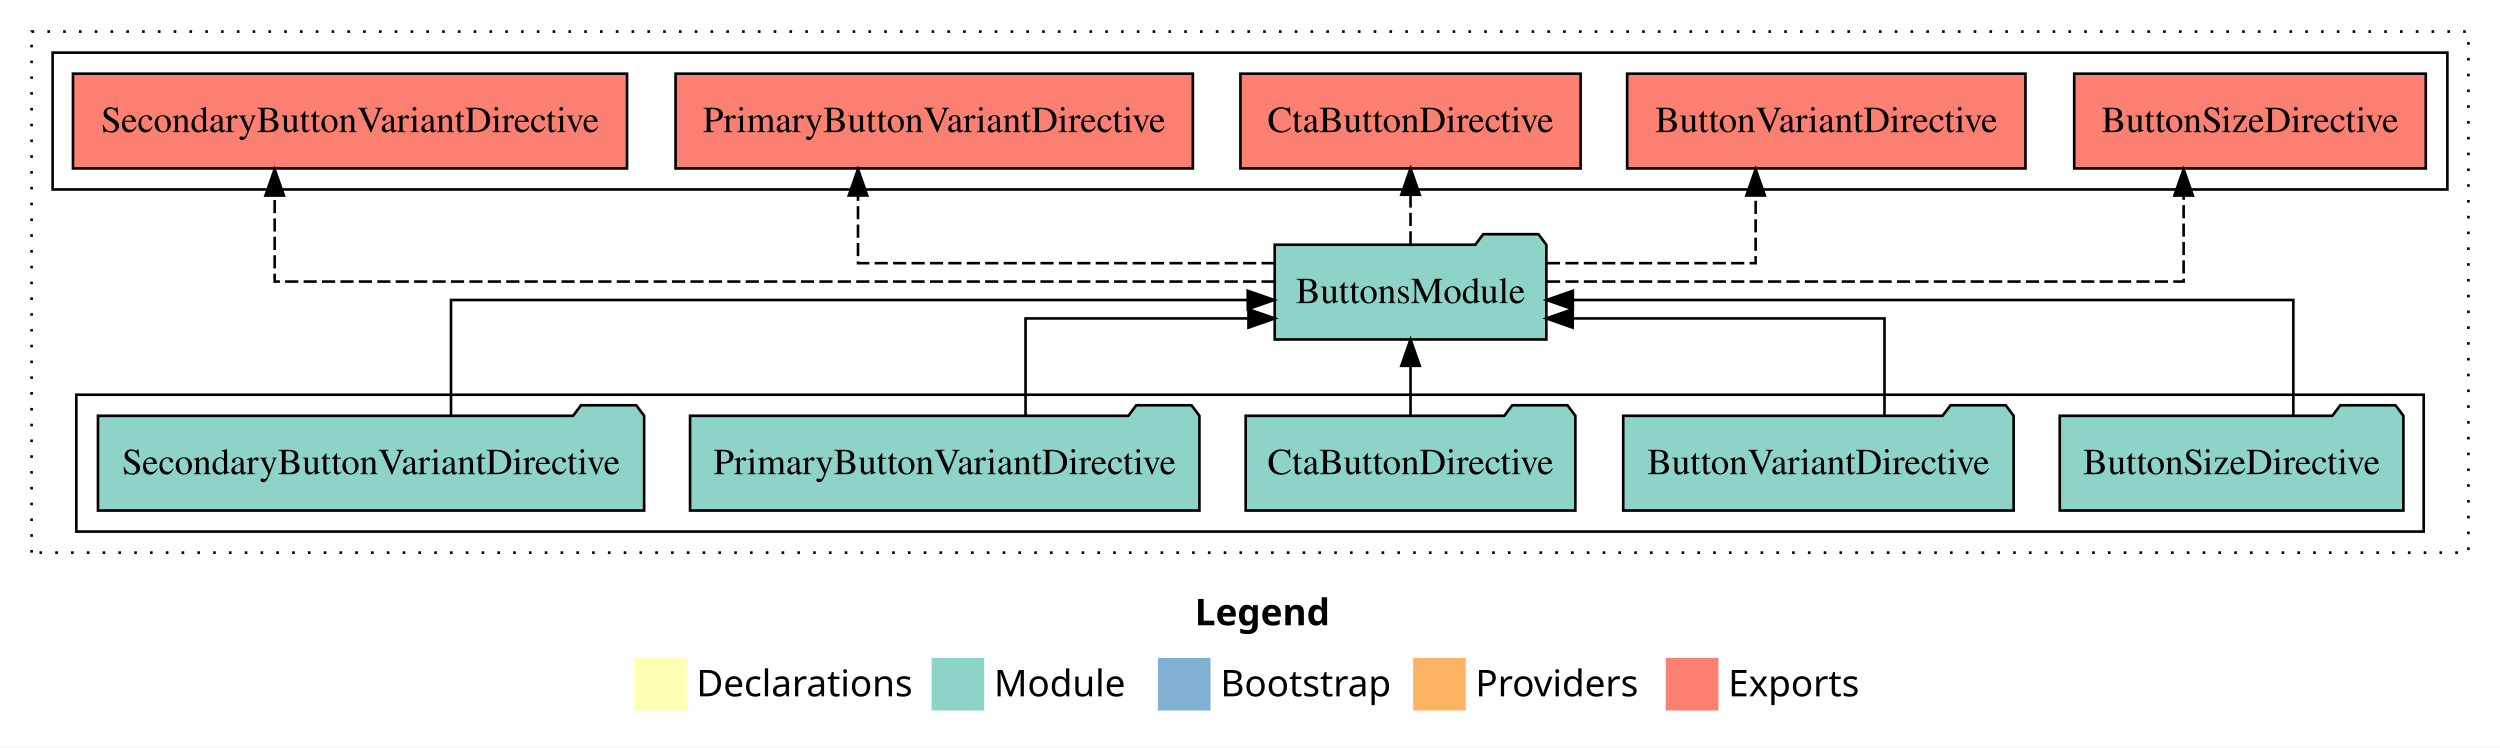
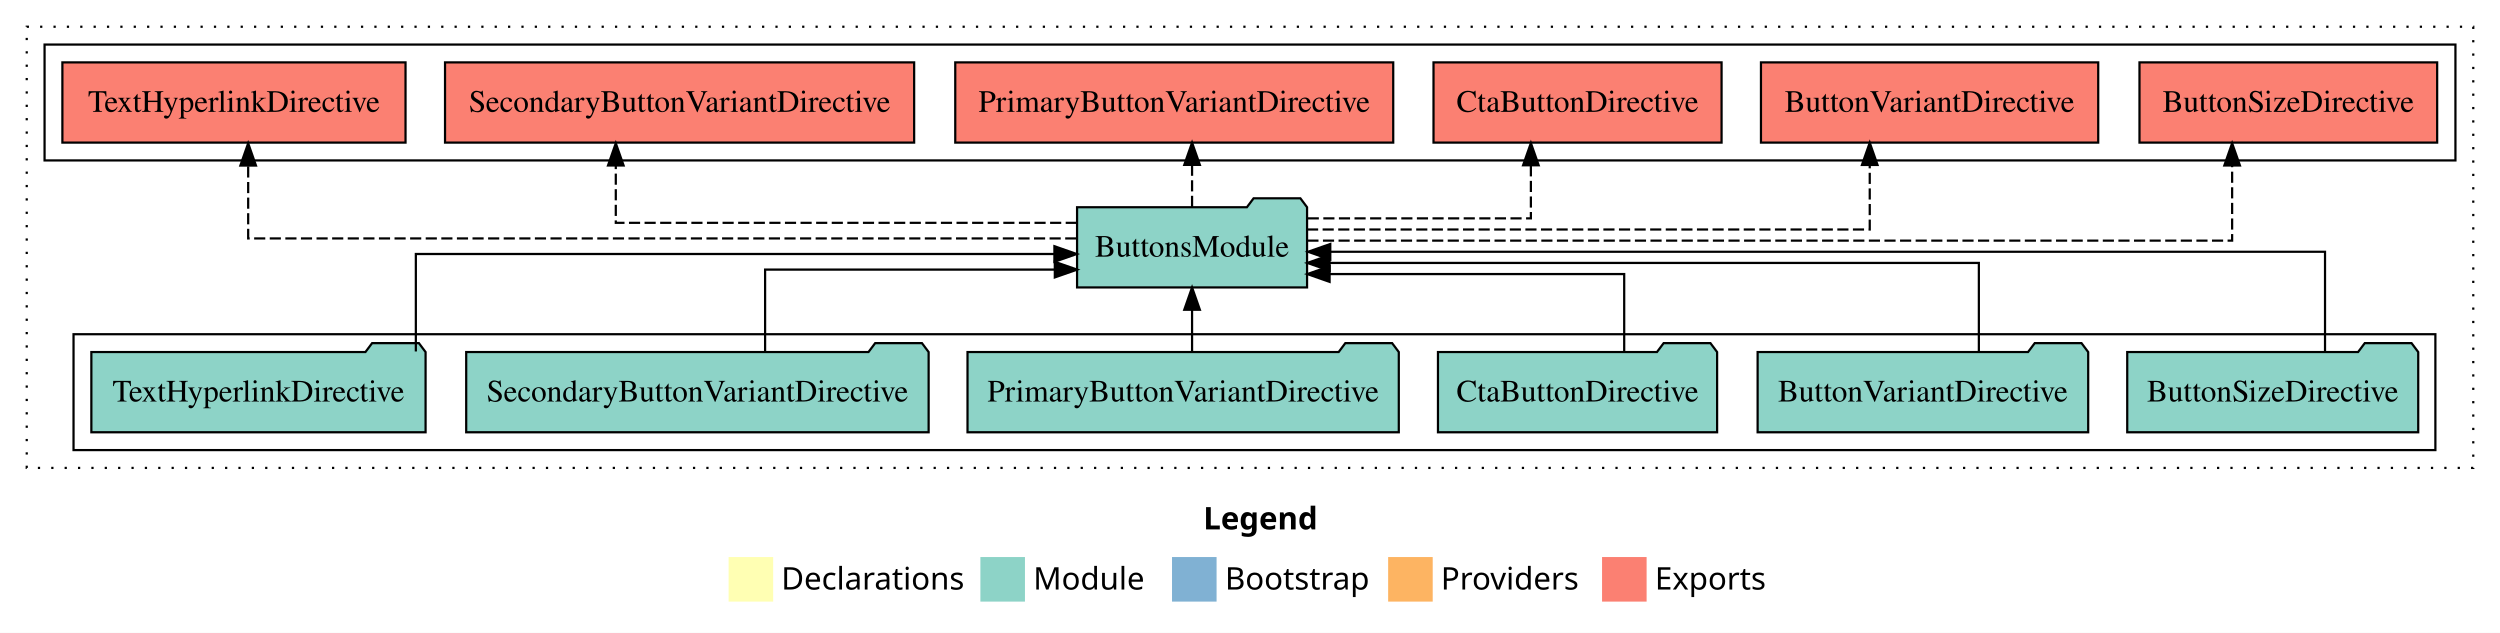
- <svg xmlns="http://www.w3.org/2000/svg" width="950pt" height="284pt" viewBox="0.00 0.00 950.00 284.00">
+ <svg xmlns="http://www.w3.org/2000/svg" width="1122pt" height="284pt" viewBox="0.00 0.00 1122.00 284.00">
  <g id="graph0" class="graph" transform="scale(1 1) rotate(0) translate(4 280)">
-     <polygon fill="white" stroke="transparent" points="-4,4 -4,-280 946,-280 946,4 -4,4" />
-     <text text-anchor="start" x="450.01" y="-42.4" font-family="Times-12" font-weight="bold" font-size="14.00">Legend</text>
-     <polygon fill="#ffffb3" stroke="transparent" points="237,-10 237,-30 257,-30 257,-10 237,-10" />
-     <text text-anchor="start" x="260.63" y="-15.4" font-family="Times-12" font-size="14.00">  Declarations</text>
-     <polygon fill="#8dd3c7" stroke="transparent" points="350,-10 350,-30 370,-30 370,-10 350,-10" />
-     <text text-anchor="start" x="373.73" y="-15.4" font-family="Times-12" font-size="14.00">  Module</text>
-     <polygon fill="#80b1d3" stroke="transparent" points="436,-10 436,-30 456,-30 456,-10 436,-10" />
-     <text text-anchor="start" x="459.78" y="-15.4" font-family="Times-12" font-size="14.00">  Bootstrap</text>
-     <polygon fill="#fdb462" stroke="transparent" points="533,-10 533,-30 553,-30 553,-10 533,-10" />
-     <text text-anchor="start" x="556.67" y="-15.4" font-family="Times-12" font-size="14.00">  Providers</text>
-     <polygon fill="#fb8072" stroke="transparent" points="629,-10 629,-30 649,-30 649,-10 629,-10" />
-     <text text-anchor="start" x="652.73" y="-15.4" font-family="Times-12" font-size="14.00">  Exports</text>
+     <polygon fill="white" stroke="transparent" points="-4,4 -4,-280 1118,-280 1118,4 -4,4" />
+     <text text-anchor="start" x="536.01" y="-42.4" font-family="Times-12" font-weight="bold" font-size="14.00">Legend</text>
+     <polygon fill="#ffffb3" stroke="transparent" points="323,-10 323,-30 343,-30 343,-10 323,-10" />
+     <text text-anchor="start" x="346.63" y="-15.4" font-family="Times-12" font-size="14.00">  Declarations</text>
+     <polygon fill="#8dd3c7" stroke="transparent" points="436,-10 436,-30 456,-30 456,-10 436,-10" />
+     <text text-anchor="start" x="459.73" y="-15.4" font-family="Times-12" font-size="14.00">  Module</text>
+     <polygon fill="#80b1d3" stroke="transparent" points="522,-10 522,-30 542,-30 542,-10 522,-10" />
+     <text text-anchor="start" x="545.78" y="-15.4" font-family="Times-12" font-size="14.00">  Bootstrap</text>
+     <polygon fill="#fdb462" stroke="transparent" points="619,-10 619,-30 639,-30 639,-10 619,-10" />
+     <text text-anchor="start" x="642.67" y="-15.4" font-family="Times-12" font-size="14.00">  Providers</text>
+     <polygon fill="#fb8072" stroke="transparent" points="715,-10 715,-30 735,-30 735,-10 715,-10" />
+     <text text-anchor="start" x="738.73" y="-15.4" font-family="Times-12" font-size="14.00">  Exports</text>
    <g id="clust1" class="cluster">
-       <polygon fill="none" stroke="black" stroke-dasharray="1,5" points="8,-70 8,-268 934,-268 934,-70 8,-70" />
+       <polygon fill="none" stroke="black" stroke-dasharray="1,5" points="8,-70 8,-268 1106,-268 1106,-70 8,-70" />
    </g>
    <g id="clust3" class="cluster">
-       <polygon fill="none" stroke="black" points="25,-78 25,-130 917,-130 917,-78 25,-78" />
+       <polygon fill="none" stroke="black" points="29,-78 29,-130 1089,-130 1089,-78 29,-78" />
    </g>
    <g id="clust4" class="cluster">
-       <polygon fill="none" stroke="black" points="16,-208 16,-260 926,-260 926,-208 16,-208" />
+       <polygon fill="none" stroke="black" points="16,-208 16,-260 1098,-260 1098,-208 16,-208" />
    </g>
    <g id="node1" class="node">
-       <polygon fill="#8dd3c7" stroke="black" points="909.3,-122 906.3,-126 885.3,-126 882.3,-122 778.7,-122 778.7,-86 909.3,-86 909.3,-122" />
-       <text text-anchor="middle" x="844" y="-99.8" font-family="Times,serif" font-size="14.00">ButtonSizeDirective</text>
+       <polygon fill="#8dd3c7" stroke="black" points="1081.3,-122 1078.3,-126 1057.3,-126 1054.3,-122 950.7,-122 950.7,-86 1081.3,-86 1081.3,-122" />
+       <text text-anchor="middle" x="1016" y="-99.8" font-family="Times,serif" font-size="14.00">ButtonSizeDirective</text>
+     </g>
+     <g id="node7" class="node">
+       <polygon fill="#8dd3c7" stroke="black" points="582.61,-187 579.61,-191 558.61,-191 555.61,-187 479.39,-187 479.39,-151 582.61,-151 582.61,-187" />
+       <text text-anchor="middle" x="531" y="-164.8" font-family="Times,serif" font-size="14.00">ButtonsModule</text>
+     </g>
+     <g id="edge1" class="edge">
+       <path fill="none" stroke="black" d="M1039.47,-122.22C1039.47,-140.83 1039.47,-167 1039.47,-167 1039.47,-167 593.03,-167 593.03,-167" />
+       <polygon fill="black" stroke="black" points="593.03,-163.5 583.03,-167 593.03,-170.5 593.03,-163.5" />
+     </g>
+     <g id="node2" class="node">
+       <polygon fill="#8dd3c7" stroke="black" points="933.18,-122 930.18,-126 909.18,-126 906.18,-122 784.82,-122 784.82,-86 933.18,-86 933.18,-122" />
+       <text text-anchor="middle" x="859" y="-99.8" font-family="Times,serif" font-size="14.00">ButtonVariantDirective</text>
+     </g>
+     <g id="edge2" class="edge">
+       <path fill="none" stroke="black" d="M884.11,-122.03C884.11,-139.06 884.11,-162 884.11,-162 884.11,-162 592.72,-162 592.72,-162" />
+       <polygon fill="black" stroke="black" points="592.72,-158.5 582.72,-162 592.72,-165.5 592.72,-158.5" />
+     </g>
+     <g id="node3" class="node">
+       <polygon fill="#8dd3c7" stroke="black" points="766.64,-122 763.64,-126 742.64,-126 739.64,-122 641.36,-122 641.36,-86 766.64,-86 766.64,-122" />
+       <text text-anchor="middle" x="704" y="-99.8" font-family="Times,serif" font-size="14.00">CtaButtonDirective</text>
+     </g>
+     <g id="edge3" class="edge">
+       <path fill="none" stroke="black" d="M724.94,-122.24C724.94,-137.57 724.94,-157 724.94,-157 724.94,-157 592.72,-157 592.72,-157" />
+       <polygon fill="black" stroke="black" points="592.72,-153.5 582.72,-157 592.72,-160.5 592.72,-153.5" />
+     </g>
+     <g id="node4" class="node">
+       <polygon fill="#8dd3c7" stroke="black" points="623.78,-122 620.78,-126 599.78,-126 596.78,-122 430.22,-122 430.22,-86 623.78,-86 623.78,-122" />
+       <text text-anchor="middle" x="527" y="-99.8" font-family="Times,serif" font-size="14.00">PrimaryButtonVariantDirective</text>
+     </g>
+     <g id="edge4" class="edge">
+       <path fill="none" stroke="black" d="M531,-122.11C531,-122.11 531,-140.99 531,-140.99" />
+       <polygon fill="black" stroke="black" points="527.5,-140.99 531,-150.99 534.5,-140.99 527.5,-140.99" />
+     </g>
+     <g id="node5" class="node">
+       <polygon fill="#8dd3c7" stroke="black" points="412.77,-122 409.77,-126 388.77,-126 385.77,-122 205.23,-122 205.23,-86 412.77,-86 412.77,-122" />
+       <text text-anchor="middle" x="309" y="-99.8" font-family="Times,serif" font-size="14.00">SecondaryButtonVariantDirective</text>
+     </g>
+     <g id="edge5" class="edge">
+       <path fill="none" stroke="black" d="M339.38,-122.01C339.38,-138.05 339.38,-159 339.38,-159 339.38,-159 469.4,-159 469.4,-159" />
+       <polygon fill="black" stroke="black" points="469.4,-162.5 479.4,-159 469.4,-155.5 469.4,-162.5" />
    </g>
    <g id="node6" class="node">
-       <polygon fill="#8dd3c7" stroke="black" points="583.61,-187 580.61,-191 559.61,-191 556.61,-187 480.39,-187 480.39,-151 583.61,-151 583.61,-187" />
-       <text text-anchor="middle" x="532" y="-164.8" font-family="Times,serif" font-size="14.00">ButtonsModule</text>
-     </g>
-     <g id="edge1" class="edge">
-       <path fill="none" stroke="black" d="M867.47,-122.27C867.47,-140.56 867.47,-166 867.47,-166 867.47,-166 593.68,-166 593.68,-166" />
-       <polygon fill="black" stroke="black" points="593.68,-162.5 583.68,-166 593.68,-169.5 593.68,-162.5" />
-     </g>
-     <g id="node2" class="node">
-       <polygon fill="#8dd3c7" stroke="black" points="761.18,-122 758.18,-126 737.18,-126 734.18,-122 612.82,-122 612.82,-86 761.18,-86 761.18,-122" />
-       <text text-anchor="middle" x="687" y="-99.8" font-family="Times,serif" font-size="14.00">ButtonVariantDirective</text>
-     </g>
-     <g id="edge2" class="edge">
-       <path fill="none" stroke="black" d="M712.11,-122.01C712.11,-138.05 712.11,-159 712.11,-159 712.11,-159 593.61,-159 593.61,-159" />
-       <polygon fill="black" stroke="black" points="593.61,-155.5 583.61,-159 593.61,-162.5 593.61,-155.5" />
-     </g>
-     <g id="node3" class="node">
-       <polygon fill="#8dd3c7" stroke="black" points="594.64,-122 591.64,-126 570.64,-126 567.64,-122 469.36,-122 469.36,-86 594.64,-86 594.64,-122" />
-       <text text-anchor="middle" x="532" y="-99.8" font-family="Times,serif" font-size="14.00">CtaButtonDirective</text>
-     </g>
-     <g id="edge3" class="edge">
-       <path fill="none" stroke="black" d="M532,-122.11C532,-122.11 532,-140.99 532,-140.99" />
-       <polygon fill="black" stroke="black" points="528.5,-140.99 532,-150.99 535.5,-140.99 528.5,-140.99" />
-     </g>
-     <g id="node4" class="node">
-       <polygon fill="#8dd3c7" stroke="black" points="451.78,-122 448.78,-126 427.78,-126 424.78,-122 258.22,-122 258.22,-86 451.78,-86 451.78,-122" />
-       <text text-anchor="middle" x="355" y="-99.8" font-family="Times,serif" font-size="14.00">PrimaryButtonVariantDirective</text>
-     </g>
-     <g id="edge4" class="edge">
-       <path fill="none" stroke="black" d="M385.71,-122.01C385.71,-138.05 385.71,-159 385.71,-159 385.71,-159 470.42,-159 470.42,-159" />
-       <polygon fill="black" stroke="black" points="470.42,-162.5 480.42,-159 470.42,-155.5 470.42,-162.5" />
-     </g>
-     <g id="node5" class="node">
-       <polygon fill="#8dd3c7" stroke="black" points="240.77,-122 237.77,-126 216.77,-126 213.77,-122 33.23,-122 33.23,-86 240.77,-86 240.77,-122" />
-       <text text-anchor="middle" x="137" y="-99.8" font-family="Times,serif" font-size="14.00">SecondaryButtonVariantDirective</text>
-     </g>
-     <g id="edge5" class="edge">
-       <path fill="none" stroke="black" d="M167.38,-122.27C167.38,-140.56 167.38,-166 167.38,-166 167.38,-166 470.15,-166 470.15,-166" />
-       <polygon fill="black" stroke="black" points="470.15,-169.5 480.15,-166 470.15,-162.5 470.15,-169.5" />
-     </g>
-     <g id="node7" class="node">
-       <polygon fill="#fb8072" stroke="black" points="917.8,-252 784.2,-252 784.2,-216 917.8,-216 917.8,-252" />
-       <text text-anchor="middle" x="851" y="-229.8" font-family="Times,serif" font-size="14.00">ButtonSizeDirective </text>
+       <polygon fill="#8dd3c7" stroke="black" points="187,-122 184,-126 163,-126 160,-122 37,-122 37,-86 187,-86 187,-122" />
+       <text text-anchor="middle" x="112" y="-99.8" font-family="Times,serif" font-size="14.00">TextHyperlinkDirective</text>
    </g>
    <g id="edge6" class="edge">
-       <path fill="none" stroke="black" stroke-dasharray="5,2" d="M583.85,-173C668.19,-173 825.78,-173 825.78,-173 825.78,-173 825.78,-205.7 825.78,-205.7" />
-       <polygon fill="black" stroke="black" points="822.28,-205.7 825.78,-215.7 829.28,-205.7 822.28,-205.7" />
+       <path fill="none" stroke="black" d="M182.63,-122.27C182.63,-140.56 182.63,-166 182.63,-166 182.63,-166 469.22,-166 469.22,-166" />
+       <polygon fill="black" stroke="black" points="469.22,-169.5 479.22,-166 469.22,-162.5 469.22,-169.5" />
    </g>
    <g id="node8" class="node">
-       <polygon fill="#fb8072" stroke="black" points="765.68,-252 614.32,-252 614.32,-216 765.68,-216 765.68,-252" />
-       <text text-anchor="middle" x="690" y="-229.8" font-family="Times,serif" font-size="14.00">ButtonVariantDirective </text>
+       <polygon fill="#fb8072" stroke="black" points="1089.8,-252 956.2,-252 956.2,-216 1089.8,-216 1089.8,-252" />
+       <text text-anchor="middle" x="1023" y="-229.8" font-family="Times,serif" font-size="14.00">ButtonSizeDirective </text>
    </g>
    <g id="edge7" class="edge">
-       <path fill="none" stroke="black" stroke-dasharray="5,2" d="M583.83,-180C620.48,-180 663.14,-180 663.14,-180 663.14,-180 663.14,-205.72 663.14,-205.72" />
-       <polygon fill="black" stroke="black" points="659.64,-205.72 663.14,-215.72 666.64,-205.72 659.64,-205.72" />
+       <path fill="none" stroke="black" stroke-dasharray="5,2" d="M582.74,-172C704.27,-172 997.78,-172 997.78,-172 997.78,-172 997.78,-205.73 997.78,-205.73" />
+       <polygon fill="black" stroke="black" points="994.28,-205.73 997.78,-215.73 1001.28,-205.73 994.28,-205.73" />
    </g>
    <g id="node9" class="node">
-       <polygon fill="#fb8072" stroke="black" points="596.64,-252 467.36,-252 467.36,-216 596.64,-216 596.64,-252" />
-       <text text-anchor="middle" x="532" y="-229.8" font-family="Times,serif" font-size="14.00">CtaButtonDirective </text>
+       <polygon fill="#fb8072" stroke="black" points="937.68,-252 786.32,-252 786.32,-216 937.68,-216 937.68,-252" />
+       <text text-anchor="middle" x="862" y="-229.8" font-family="Times,serif" font-size="14.00">ButtonVariantDirective </text>
    </g>
    <g id="edge8" class="edge">
-       <path fill="none" stroke="black" stroke-dasharray="5,2" d="M532,-187.11C532,-187.11 532,-205.99 532,-205.99" />
-       <polygon fill="black" stroke="black" points="528.5,-205.99 532,-215.99 535.5,-205.99 528.5,-205.99" />
+       <path fill="none" stroke="black" stroke-dasharray="5,2" d="M582.59,-177C669.36,-177 835.14,-177 835.14,-177 835.14,-177 835.14,-205.96 835.14,-205.96" />
+       <polygon fill="black" stroke="black" points="831.64,-205.96 835.14,-215.96 838.64,-205.96 831.64,-205.96" />
    </g>
    <g id="node10" class="node">
-       <polygon fill="#fb8072" stroke="black" points="449.28,-252 252.72,-252 252.72,-216 449.28,-216 449.28,-252" />
-       <text text-anchor="middle" x="351" y="-229.8" font-family="Times,serif" font-size="14.00">PrimaryButtonVariantDirective </text>
+       <polygon fill="#fb8072" stroke="black" points="768.64,-252 639.36,-252 639.36,-216 768.64,-216 768.64,-252" />
+       <text text-anchor="middle" x="704" y="-229.8" font-family="Times,serif" font-size="14.00">CtaButtonDirective </text>
    </g>
    <g id="edge9" class="edge">
-       <path fill="none" stroke="black" stroke-dasharray="5,2" d="M480.37,-180C418.2,-180 322.04,-180 322.04,-180 322.04,-180 322.04,-205.72 322.04,-205.72" />
-       <polygon fill="black" stroke="black" points="318.54,-205.72 322.04,-215.72 325.54,-205.72 318.54,-205.72" />
+       <path fill="none" stroke="black" stroke-dasharray="5,2" d="M582.9,-182C626.96,-182 683.06,-182 683.06,-182 683.06,-182 683.06,-205.81 683.06,-205.81" />
+       <polygon fill="black" stroke="black" points="679.56,-205.81 683.06,-215.81 686.56,-205.81 679.56,-205.81" />
    </g>
    <g id="node11" class="node">
-       <polygon fill="#fb8072" stroke="black" points="234.27,-252 23.73,-252 23.73,-216 234.27,-216 234.27,-252" />
-       <text text-anchor="middle" x="129" y="-229.8" font-family="Times,serif" font-size="14.00">SecondaryButtonVariantDirective </text>
+       <polygon fill="#fb8072" stroke="black" points="621.28,-252 424.72,-252 424.72,-216 621.28,-216 621.28,-252" />
+       <text text-anchor="middle" x="523" y="-229.8" font-family="Times,serif" font-size="14.00">PrimaryButtonVariantDirective </text>
    </g>
    <g id="edge10" class="edge">
-       <path fill="none" stroke="black" stroke-dasharray="5,2" d="M480.36,-173C365.8,-173 100.37,-173 100.37,-173 100.37,-173 100.37,-205.7 100.37,-205.7" />
-       <polygon fill="black" stroke="black" points="96.87,-205.7 100.37,-215.7 103.87,-205.7 96.87,-205.7" />
+       <path fill="none" stroke="black" stroke-dasharray="5,2" d="M531,-187.11C531,-187.11 531,-205.99 531,-205.99" />
+       <polygon fill="black" stroke="black" points="527.5,-205.99 531,-215.99 534.5,-205.99 527.5,-205.99" />
+     </g>
+     <g id="node12" class="node">
+       <polygon fill="#fb8072" stroke="black" points="406.27,-252 195.73,-252 195.73,-216 406.27,-216 406.27,-252" />
+       <text text-anchor="middle" x="301" y="-229.8" font-family="Times,serif" font-size="14.00">SecondaryButtonVariantDirective </text>
+     </g>
+     <g id="edge11" class="edge">
+       <path fill="none" stroke="black" stroke-dasharray="5,2" d="M479.28,-180C403.81,-180 272.37,-180 272.37,-180 272.37,-180 272.37,-205.72 272.37,-205.72" />
+       <polygon fill="black" stroke="black" points="268.87,-205.72 272.37,-215.72 275.87,-205.72 268.87,-205.72" />
+     </g>
+     <g id="node13" class="node">
+       <polygon fill="#fb8072" stroke="black" points="178,-252 24,-252 24,-216 178,-216 178,-252" />
+       <text text-anchor="middle" x="101" y="-229.8" font-family="Times,serif" font-size="14.00">TextHyperlinkDirective </text>
+     </g>
+     <g id="edge12" class="edge">
+       <path fill="none" stroke="black" stroke-dasharray="5,2" d="M479.06,-173C365.94,-173 107.38,-173 107.38,-173 107.38,-173 107.38,-205.7 107.38,-205.7" />
+       <polygon fill="black" stroke="black" points="103.88,-205.7 107.38,-215.7 110.88,-205.7 103.88,-205.7" />
    </g>
  </g>
</svg>
